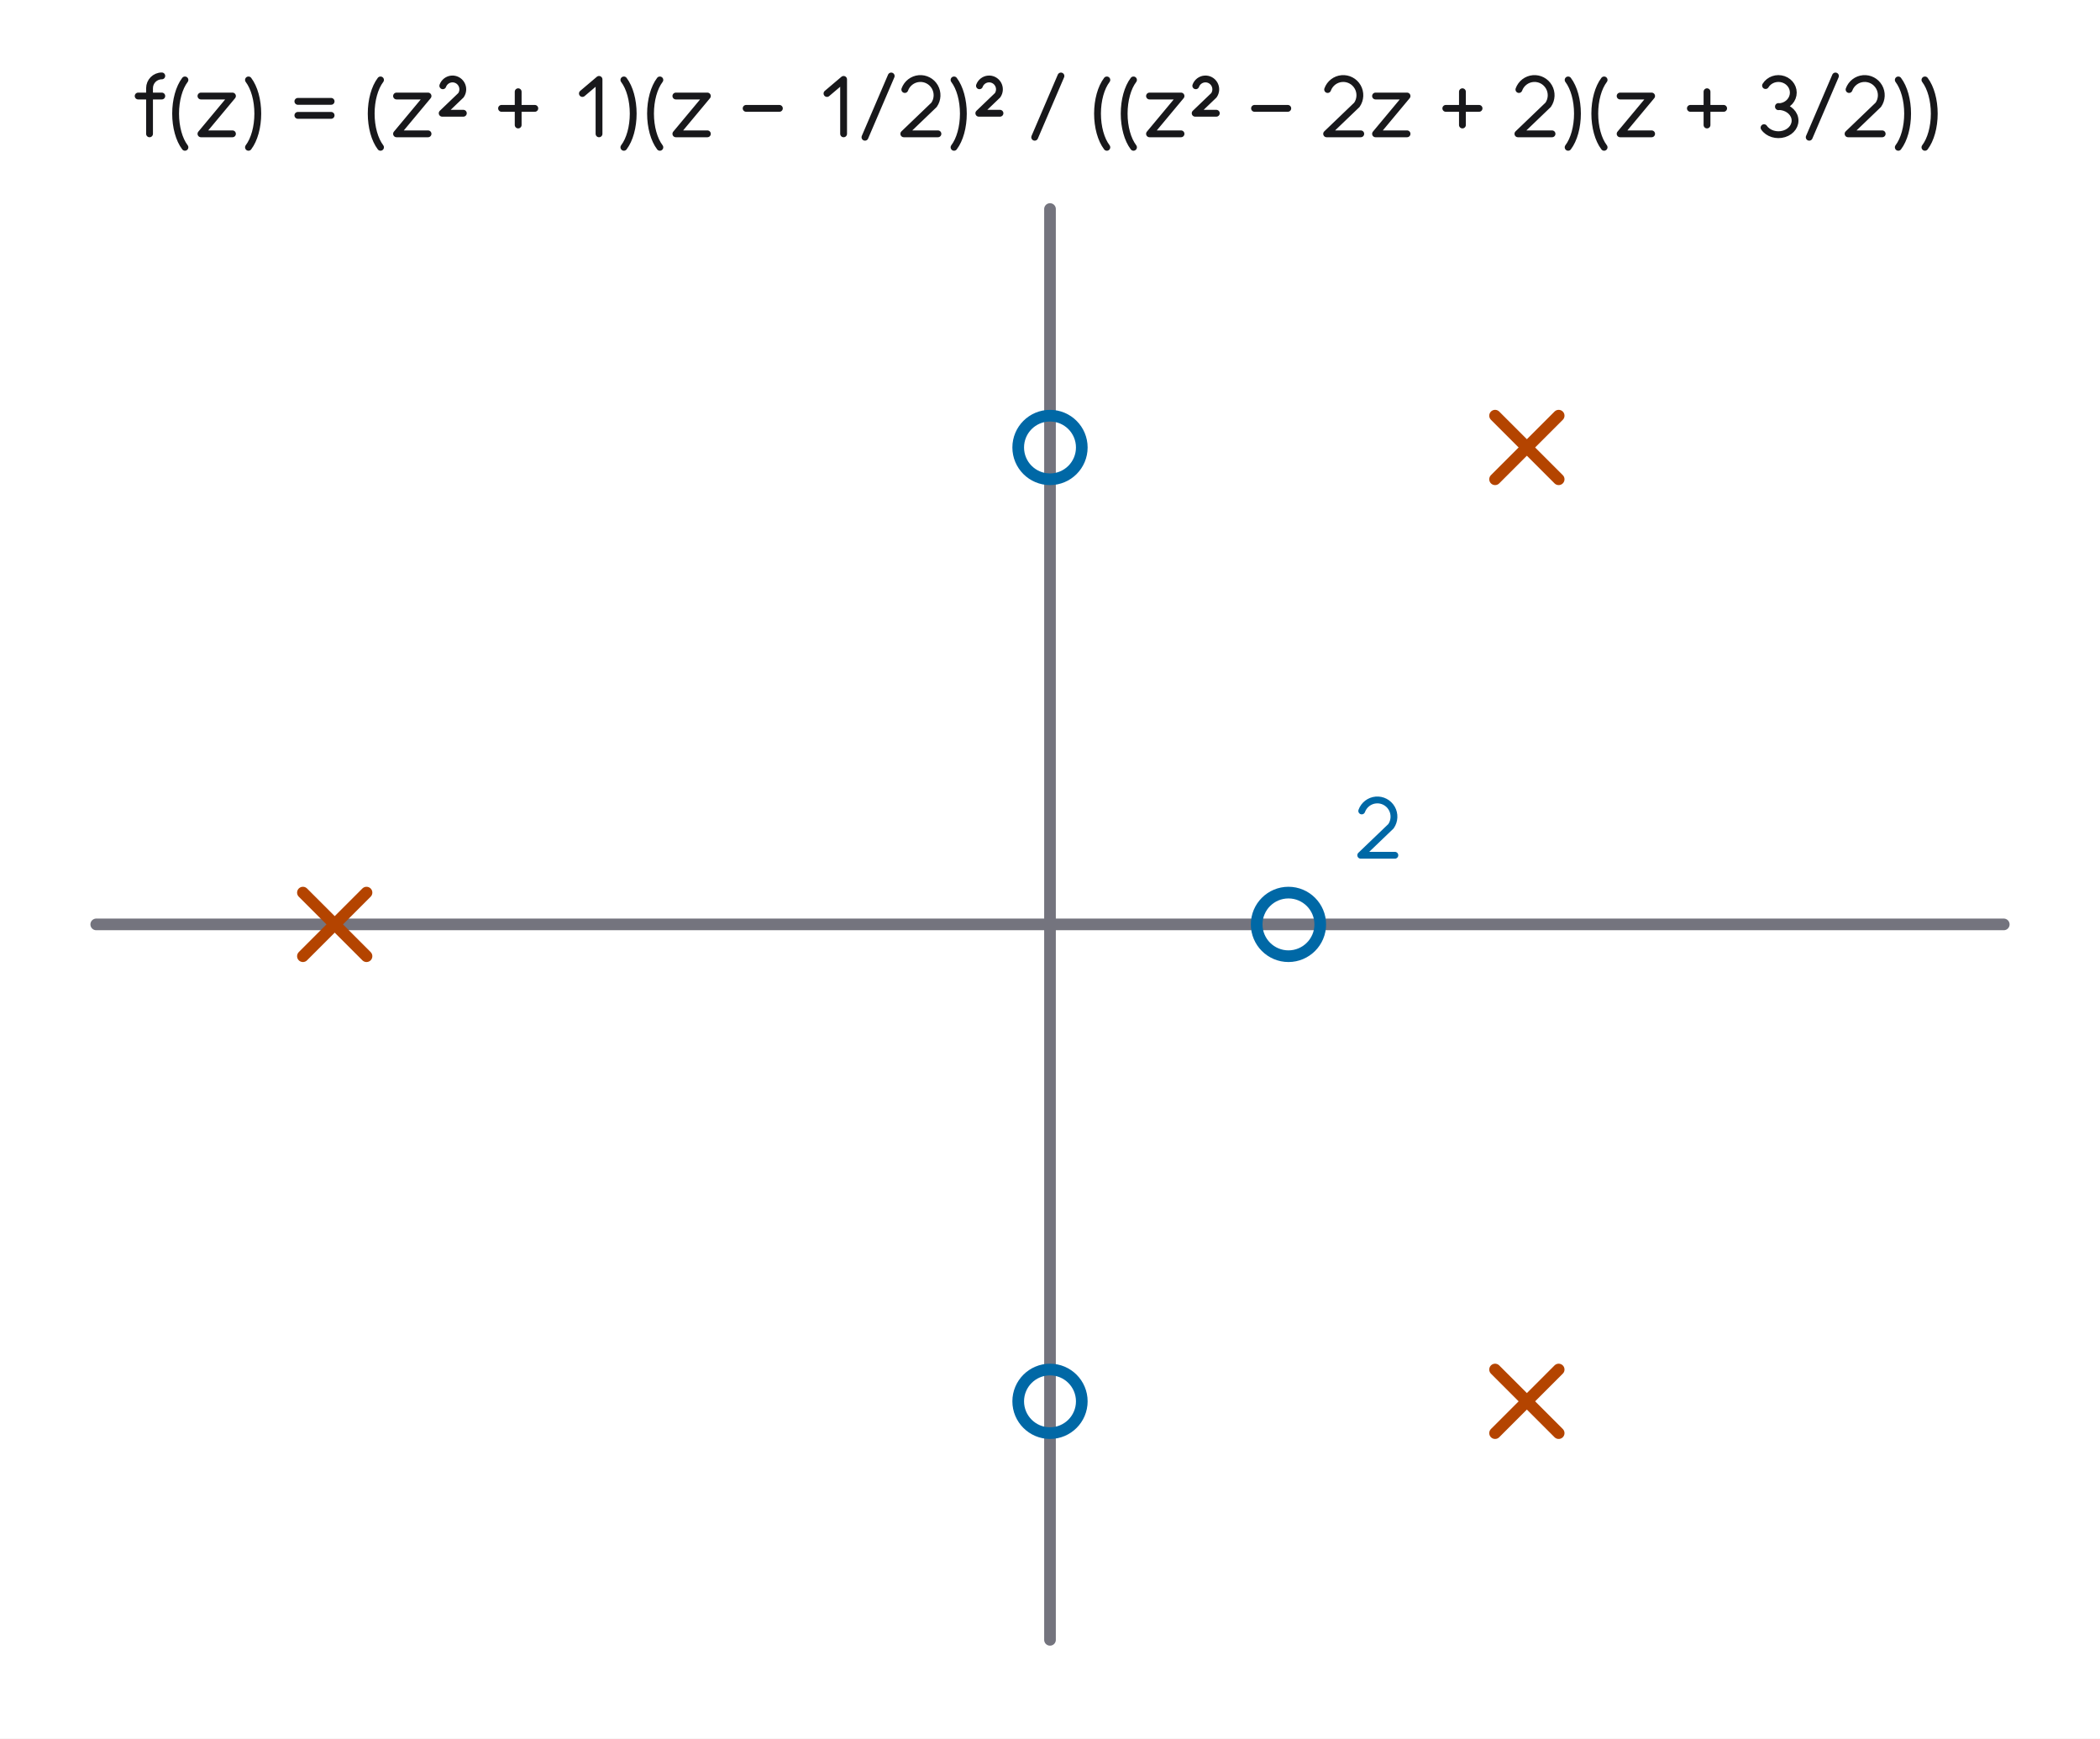
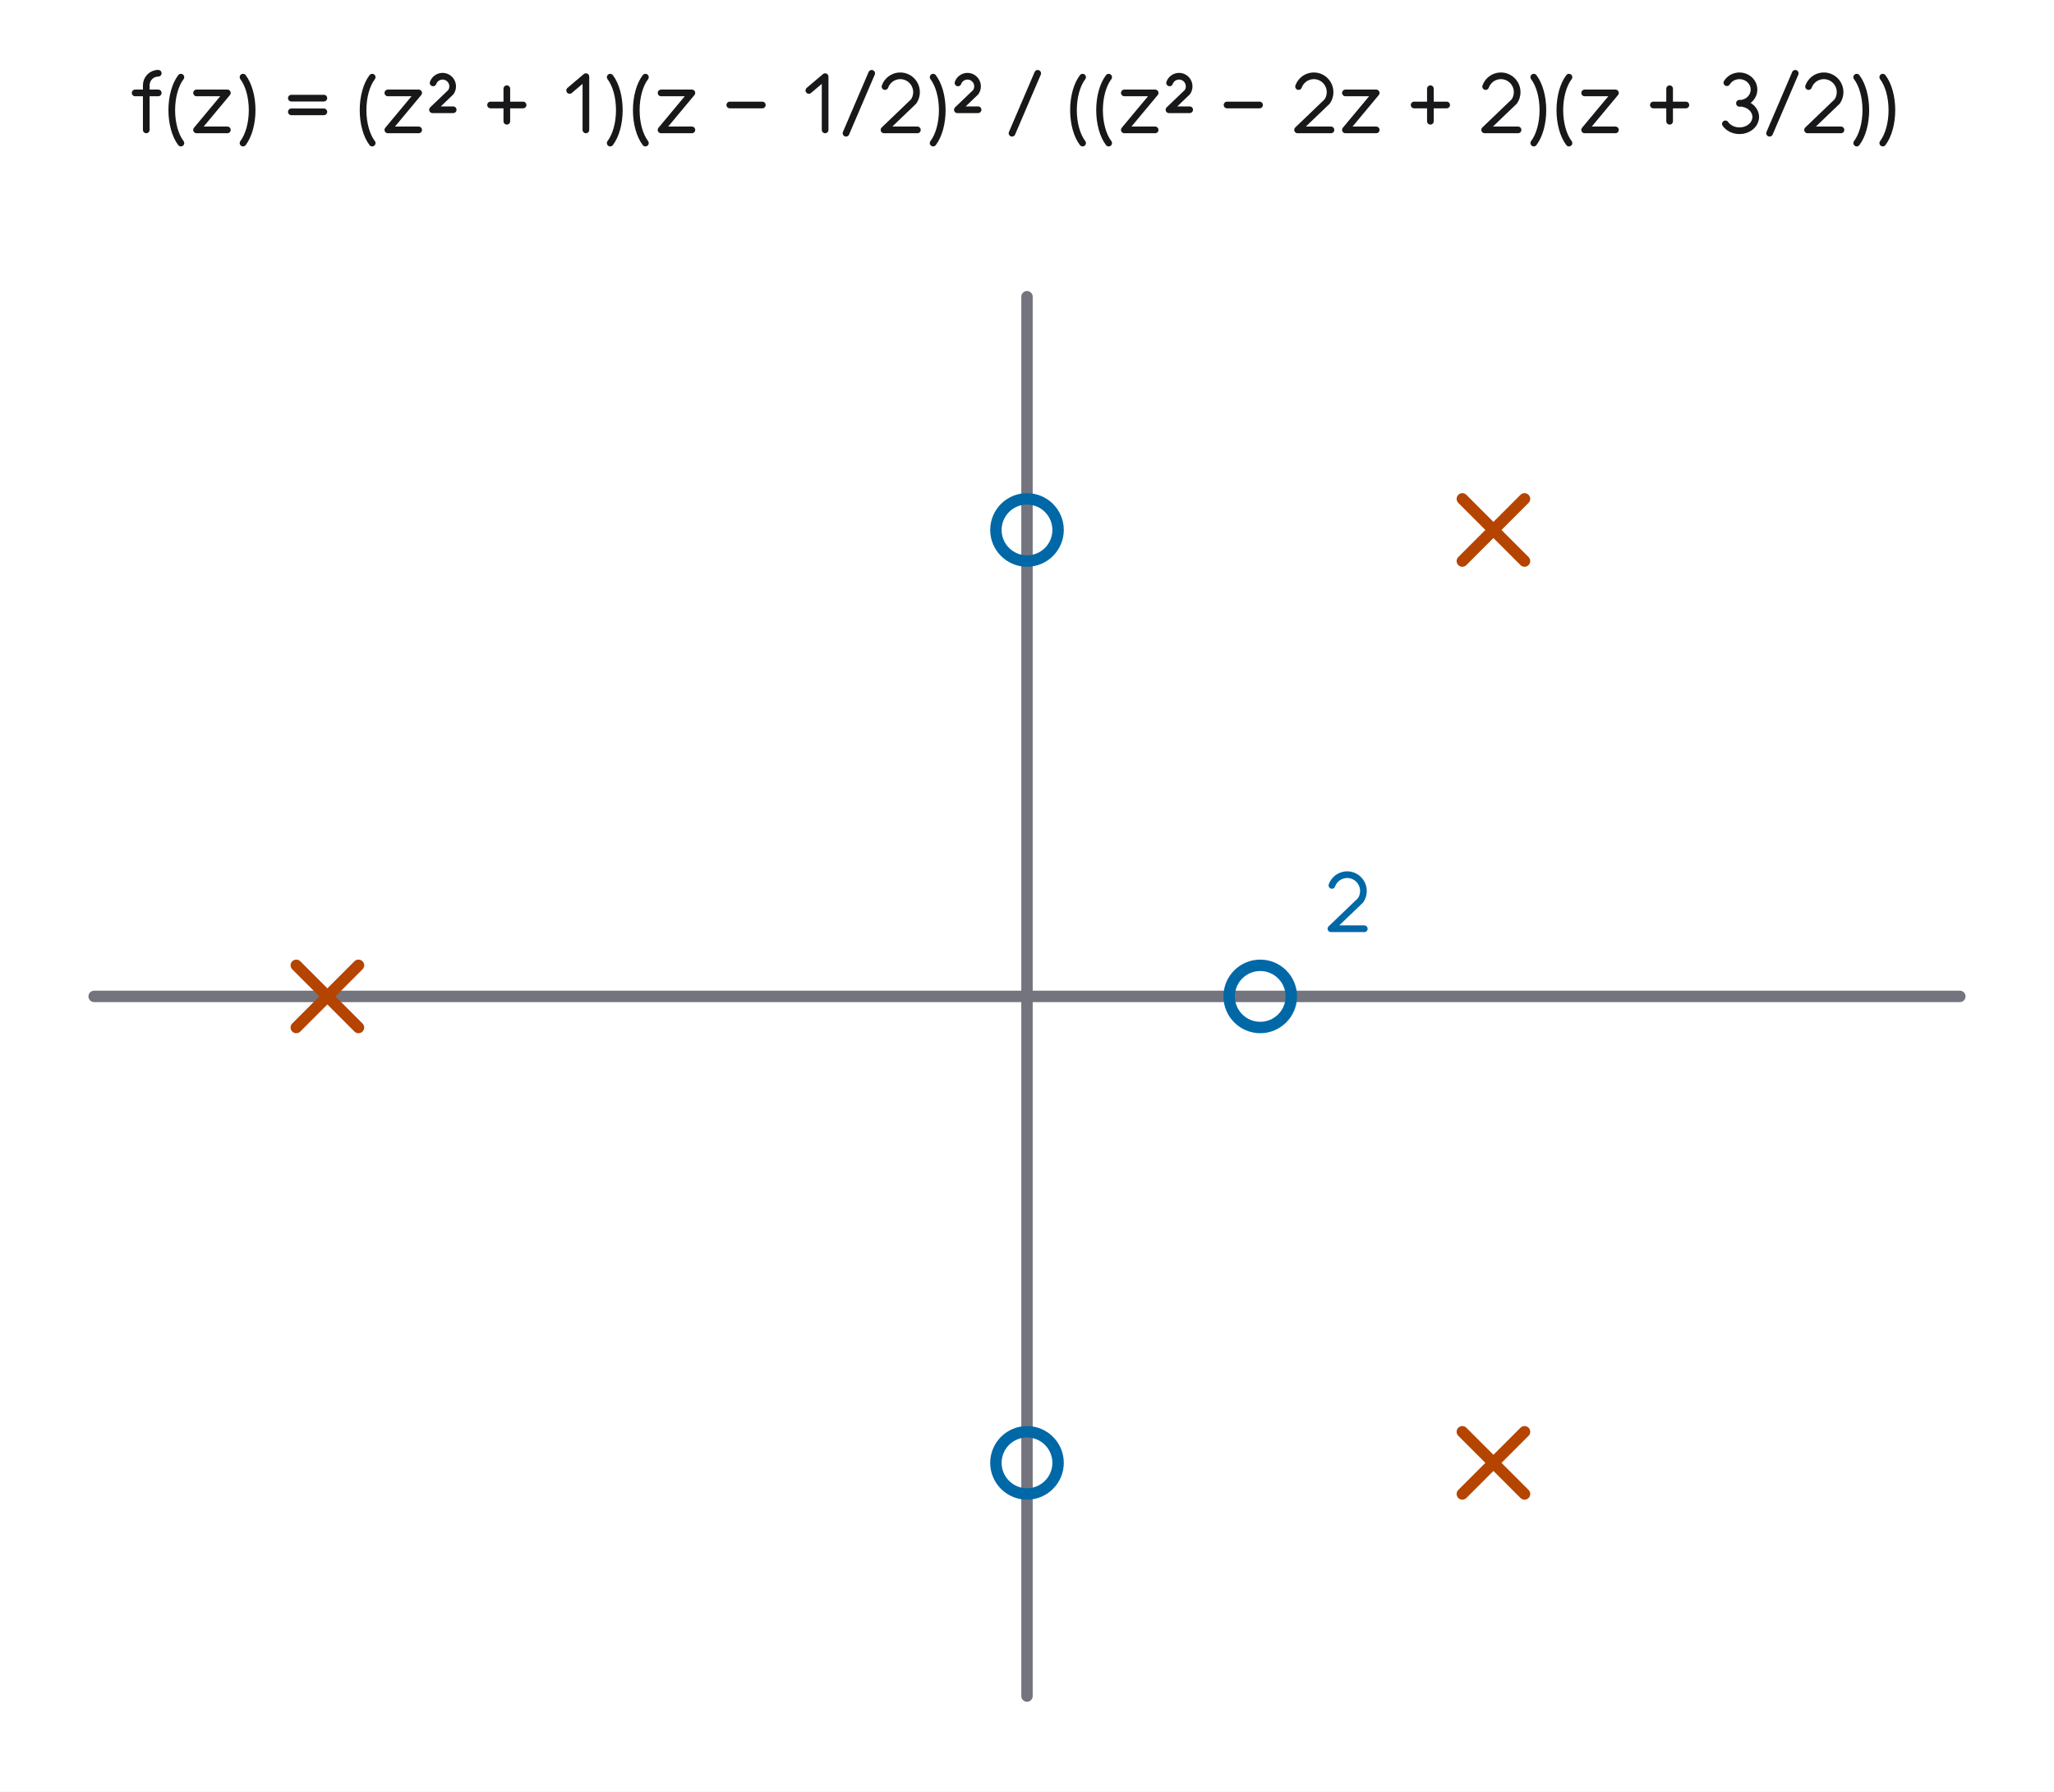
- <svg xmlns="http://www.w3.org/2000/svg" width="360" height="298" viewBox="0 0 360 298">
+ <svg xmlns="http://www.w3.org/2000/svg" width="360" height="314" viewBox="0 0 360 314">
  <g>
-     <path d="M0 0 L360 0 L360 298 L0 298 Z" fill="#ffffff" />
+     <path d="M0 0 L360 0 L360 314 L0 314 Z" fill="#ffffff" />
    <g>
-       <path d="M16.5 158.45 L343.5 158.45" fill="none" stroke="#74747e" stroke-width="2" stroke-linecap="round" stroke-linejoin="round" />
+       <path d="M16.5 174.63 L343.5 174.63" fill="none" stroke="#74747e" stroke-width="2" stroke-linecap="round" stroke-linejoin="round" />
    </g>
    <g>
-       <path d="M180 281.08 L180 35.83" fill="none" stroke="#74747e" stroke-width="2" stroke-linecap="round" stroke-linejoin="round" />
+       <path d="M180 297.25 L180 52" fill="none" stroke="#74747e" stroke-width="2" stroke-linecap="round" stroke-linejoin="round" />
    </g>
-     <path d="M25.635 22.94 L25.635 15.125 C25.635 13.957 26.575 13.01 27.735 13.01 M23.685 16.46 L27.735 16.46 M31.704 13.7 C30.702 15.019 30.105 17.175 30.105 19.475 C30.105 21.775 30.702 23.931 31.704 25.25 M34.449 16.46 L39.849 16.46 L34.449 22.94 L39.849 22.94 M42.594 13.7 C43.596 15.019 44.193 17.175 44.193 19.475 C44.193 21.775 43.596 23.931 42.594 25.25 M51.063 19.775 L56.763 19.775 M51.063 17.375 L56.763 17.375 M65.232 13.7 C64.23 15.019 63.633 17.175 63.633 19.475 C63.633 21.775 64.23 23.931 65.232 25.25 M67.977 16.46 L73.377 16.46 L67.977 22.94 L73.377 22.94 M75.909 14.703 C76.144 14.055 76.732 13.602 77.416 13.541 C78.1 13.481 78.757 13.825 79.1 14.423 C79.443 15.021 79.411 15.764 79.017 16.33 L75.803 19.412 L79.43 19.412 M85.98 18.575 L91.68 18.575 M88.83 21.425 L88.83 15.725 M99.84 16.025 L102.69 13.61 L102.69 22.94 M106.95 13.7 C107.952 15.019 108.549 17.175 108.549 19.475 C108.549 21.775 107.952 23.931 106.95 25.25 M113.118 13.7 C112.116 15.019 111.519 17.175 111.519 19.475 C111.519 21.775 112.116 23.931 113.118 25.25 M115.863 16.46 L121.263 16.46 L115.863 22.94 L121.263 22.94 M127.908 18.575 L133.608 18.575 M141.768 16.025 L144.618 13.61 L144.618 22.94 M148.278 23.525 L152.778 13.025 M155.11 15.345 C155.489 14.299 156.437 13.568 157.54 13.471 C158.643 13.374 159.703 13.928 160.257 14.893 C160.81 15.857 160.758 17.056 160.123 17.968 L154.938 22.94 L160.788 22.94 M163.548 13.7 C164.551 15.019 165.148 17.175 165.148 19.475 C165.148 21.775 164.551 23.931 163.548 25.25 M167.905 14.703 C168.139 14.055 168.727 13.602 169.411 13.541 C170.095 13.481 170.752 13.825 171.095 14.423 C171.439 15.021 171.406 15.764 171.012 16.33 L167.798 19.412 L171.425 19.412 M177.376 23.525 L181.876 13.025 M189.745 13.7 C188.742 15.019 188.146 17.175 188.146 19.475 C188.146 21.775 188.742 23.931 189.745 25.25 M194.314 13.7 C193.311 15.019 192.715 17.175 192.715 19.475 C192.715 21.775 193.311 23.931 194.314 25.25 M197.059 16.46 L202.459 16.46 L197.059 22.94 L202.459 22.94 M204.991 14.703 C205.226 14.055 205.813 13.602 206.497 13.541 C207.181 13.481 207.838 13.825 208.181 14.423 C208.525 15.021 208.493 15.764 208.099 16.33 L204.884 19.412 L208.511 19.412 M215.062 18.575 L220.762 18.575 M227.594 15.345 C227.972 14.299 228.92 13.568 230.023 13.471 C231.127 13.374 232.186 13.928 232.74 14.893 C233.294 15.857 233.242 17.056 232.606 17.968 L227.422 22.94 L233.272 22.94 M235.807 16.46 L241.207 16.46 L235.807 22.94 L241.207 22.94 M247.852 18.575 L253.552 18.575 M250.702 21.425 L250.702 15.725 M260.384 15.345 C260.762 14.299 261.71 13.568 262.813 13.471 C263.917 13.374 264.976 13.928 265.53 14.893 C266.084 15.857 266.032 17.056 265.396 17.968 L260.212 22.94 L266.062 22.94 M268.822 13.7 C269.824 15.019 270.421 17.175 270.421 19.475 C270.421 21.775 269.824 23.931 268.822 25.25 M274.99 13.7 C273.988 15.019 273.391 17.175 273.391 19.475 C273.391 21.775 273.988 23.931 274.99 25.25 M277.735 16.46 L283.135 16.46 L277.735 22.94 L283.135 22.94 M289.78 18.575 L295.48 18.575 M292.63 21.425 L292.63 15.725 M302.665 14.668 C303.284 13.653 304.583 13.205 305.746 13.606 C306.909 14.006 307.6 15.14 307.385 16.294 C307.17 17.449 306.111 18.29 304.874 18.29 L304.874 18.26 C306.257 18.26 307.44 19.101 307.681 20.256 C307.921 21.41 307.148 22.544 305.849 22.944 C304.549 23.345 303.097 22.897 302.406 21.883 M310.15 23.525 L314.65 13.025 M316.982 15.345 C317.361 14.299 318.308 13.568 319.411 13.471 C320.515 13.374 321.574 13.928 322.128 14.893 C322.682 15.857 322.63 17.056 321.994 17.968 L316.81 22.94 L322.66 22.94 M325.42 13.7 C326.422 15.019 327.019 17.175 327.019 19.475 C327.019 21.775 326.422 23.931 325.42 25.25 M329.989 13.7 C330.991 15.019 331.588 17.175 331.588 19.475 C331.588 21.775 330.991 23.931 329.989 25.25" fill="none" stroke="#18181b" stroke-width="1.17" stroke-linecap="round" stroke-linejoin="round" />
+     <path d="M25.635 22.765 L25.635 14.95 C25.635 13.782 26.575 12.835 27.735 12.835 M23.685 16.285 L27.735 16.285 M31.704 13.525 C30.702 14.844 30.105 17 30.105 19.3 C30.105 21.6 30.702 23.756 31.704 25.075 M34.449 16.285 L39.849 16.285 L34.449 22.765 L39.849 22.765 M42.594 13.525 C43.596 14.844 44.193 17 44.193 19.3 C44.193 21.6 43.596 23.756 42.594 25.075 M51.063 19.6 L56.763 19.6 M51.063 17.2 L56.763 17.2 M65.232 13.525 C64.23 14.844 63.633 17 63.633 19.3 C63.633 21.6 64.23 23.756 65.232 25.075 M67.977 16.285 L73.377 16.285 L67.977 22.765 L73.377 22.765 M75.909 14.528 C76.144 13.88 76.732 13.427 77.416 13.366 C78.1 13.306 78.757 13.65 79.1 14.248 C79.443 14.846 79.411 15.589 79.017 16.155 L75.803 19.237 L79.43 19.237 M85.98 18.4 L91.68 18.4 M88.83 21.25 L88.83 15.55 M99.84 15.85 L102.69 13.435 L102.69 22.765 M106.95 13.525 C107.952 14.844 108.549 17 108.549 19.3 C108.549 21.6 107.952 23.756 106.95 25.075 M113.118 13.525 C112.116 14.844 111.519 17 111.519 19.3 C111.519 21.6 112.116 23.756 113.118 25.075 M115.863 16.285 L121.263 16.285 L115.863 22.765 L121.263 22.765 M127.908 18.4 L133.608 18.4 M141.768 15.85 L144.618 13.435 L144.618 22.765 M148.278 23.35 L152.778 12.85 M155.11 15.17 C155.489 14.124 156.437 13.393 157.54 13.296 C158.643 13.199 159.703 13.753 160.257 14.718 C160.81 15.682 160.758 16.881 160.123 17.793 L154.938 22.765 L160.788 22.765 M163.548 13.525 C164.551 14.844 165.148 17 165.148 19.3 C165.148 21.6 164.551 23.756 163.548 25.075 M167.905 14.528 C168.139 13.88 168.727 13.427 169.411 13.366 C170.095 13.306 170.752 13.65 171.095 14.248 C171.439 14.846 171.406 15.589 171.012 16.155 L167.798 19.237 L171.425 19.237 M177.376 23.35 L181.876 12.85 M189.745 13.525 C188.742 14.844 188.146 17 188.146 19.3 C188.146 21.6 188.742 23.756 189.745 25.075 M194.314 13.525 C193.311 14.844 192.715 17 192.715 19.3 C192.715 21.6 193.311 23.756 194.314 25.075 M197.059 16.285 L202.459 16.285 L197.059 22.765 L202.459 22.765 M204.991 14.528 C205.226 13.88 205.813 13.427 206.497 13.366 C207.181 13.306 207.838 13.65 208.181 14.248 C208.525 14.846 208.493 15.589 208.099 16.155 L204.884 19.237 L208.511 19.237 M215.062 18.4 L220.762 18.4 M227.594 15.17 C227.972 14.124 228.92 13.393 230.023 13.296 C231.127 13.199 232.186 13.753 232.74 14.718 C233.294 15.682 233.242 16.881 232.606 17.793 L227.422 22.765 L233.272 22.765 M235.807 16.285 L241.207 16.285 L235.807 22.765 L241.207 22.765 M247.852 18.4 L253.552 18.4 M250.702 21.25 L250.702 15.55 M260.384 15.17 C260.762 14.124 261.71 13.393 262.813 13.296 C263.917 13.199 264.976 13.753 265.53 14.718 C266.084 15.682 266.032 16.881 265.396 17.793 L260.212 22.765 L266.062 22.765 M268.822 13.525 C269.824 14.844 270.421 17 270.421 19.3 C270.421 21.6 269.824 23.756 268.822 25.075 M274.99 13.525 C273.988 14.844 273.391 17 273.391 19.3 C273.391 21.6 273.988 23.756 274.99 25.075 M277.735 16.285 L283.135 16.285 L277.735 22.765 L283.135 22.765 M289.78 18.4 L295.48 18.4 M292.63 21.25 L292.63 15.55 M302.665 14.493 C303.284 13.478 304.583 13.03 305.746 13.431 C306.909 13.831 307.6 14.965 307.385 16.119 C307.17 17.274 306.111 18.115 304.874 18.115 L304.874 18.085 C306.257 18.085 307.44 18.926 307.681 20.081 C307.921 21.235 307.148 22.369 305.849 22.769 C304.549 23.17 303.097 22.722 302.406 21.708 M310.15 23.35 L314.65 12.85 M316.982 15.17 C317.361 14.124 318.308 13.393 319.411 13.296 C320.515 13.199 321.574 13.753 322.128 14.718 C322.682 15.682 322.63 16.881 321.994 17.793 L316.81 22.765 L322.66 22.765 M325.42 13.525 C326.422 14.844 327.019 17 327.019 19.3 C327.019 21.6 326.422 23.756 325.42 25.075 M329.989 13.525 C330.991 14.844 331.588 17 331.588 19.3 C331.588 21.6 330.991 23.756 329.989 25.075" fill="none" stroke="#18181b" stroke-width="1.17" stroke-linecap="round" stroke-linejoin="round" />
    <g>
-       <path d="M185.45 76.7 C185.45 79.71 183.01 82.15 180 82.15 C176.99 82.15 174.55 79.71 174.55 76.7 C174.55 73.69 176.99 71.25 180 71.25 C183.01 71.25 185.45 73.69 185.45 76.7 Z" fill="none" stroke="#0068a6" stroke-width="2" stroke-linecap="round" stroke-linejoin="round" />
+       <path d="M185.45 92.88 C185.45 95.88 183.01 98.33 180 98.33 C176.99 98.33 174.55 95.88 174.55 92.88 C174.55 89.87 176.99 87.43 180 87.43 C183.01 87.43 185.45 89.87 185.45 92.88 Z" fill="none" stroke="#0068a6" stroke-width="2" stroke-linecap="round" stroke-linejoin="round" />
    </g>
    <g>
-       <path d="M185.45 240.2 C185.45 243.21 183.01 245.65 180 245.65 C176.99 245.65 174.55 243.21 174.55 240.2 C174.55 237.19 176.99 234.75 180 234.75 C183.01 234.75 185.45 237.19 185.45 240.2 Z" fill="none" stroke="#0068a6" stroke-width="2" stroke-linecap="round" stroke-linejoin="round" />
+       <path d="M185.45 256.38 C185.45 259.38 183.01 261.83 180 261.83 C176.99 261.83 174.55 259.38 174.55 256.38 C174.55 253.37 176.99 250.93 180 250.93 C183.01 250.93 185.45 253.37 185.45 256.38 Z" fill="none" stroke="#0068a6" stroke-width="2" stroke-linecap="round" stroke-linejoin="round" />
    </g>
    <g>
-       <path d="M226.33 158.45 C226.33 161.46 223.88 163.9 220.88 163.9 C217.87 163.9 215.43 161.46 215.43 158.45 C215.43 155.44 217.87 153 220.88 153 C223.88 153 226.33 155.44 226.33 158.45 Z" fill="none" stroke="#0068a6" stroke-width="2" stroke-linecap="round" stroke-linejoin="round" />
+       <path d="M226.33 174.63 C226.33 177.63 223.88 180.08 220.88 180.08 C217.87 180.08 215.43 177.63 215.43 174.63 C215.43 171.62 217.87 169.18 220.88 169.18 C223.88 169.18 226.33 171.62 226.33 174.63 Z" fill="none" stroke="#0068a6" stroke-width="2" stroke-linecap="round" stroke-linejoin="round" />
    </g>
    <g>
-       <path d="M256.3 82.15 L267.2 71.25" fill="none" stroke="#b44400" stroke-width="2" stroke-linecap="round" stroke-linejoin="round" />
+       <path d="M256.3 98.33 L267.2 87.43" fill="none" stroke="#b44400" stroke-width="2" stroke-linecap="round" stroke-linejoin="round" />
    </g>
    <g>
-       <path d="M256.3 71.25 L267.2 82.15" fill="none" stroke="#b44400" stroke-width="2" stroke-linecap="round" stroke-linejoin="round" />
+       <path d="M256.3 87.43 L267.2 98.33" fill="none" stroke="#b44400" stroke-width="2" stroke-linecap="round" stroke-linejoin="round" />
    </g>
    <g>
-       <path d="M256.3 245.65 L267.2 234.75" fill="none" stroke="#b44400" stroke-width="2" stroke-linecap="round" stroke-linejoin="round" />
+       <path d="M256.3 261.83 L267.2 250.93" fill="none" stroke="#b44400" stroke-width="2" stroke-linecap="round" stroke-linejoin="round" />
    </g>
    <g>
-       <path d="M256.3 234.75 L267.2 245.65" fill="none" stroke="#b44400" stroke-width="2" stroke-linecap="round" stroke-linejoin="round" />
+       <path d="M256.3 250.93 L267.2 261.83" fill="none" stroke="#b44400" stroke-width="2" stroke-linecap="round" stroke-linejoin="round" />
    </g>
    <g>
-       <path d="M51.93 163.9 L62.83 153" fill="none" stroke="#b44400" stroke-width="2" stroke-linecap="round" stroke-linejoin="round" />
+       <path d="M51.93 180.08 L62.83 169.18" fill="none" stroke="#b44400" stroke-width="2" stroke-linecap="round" stroke-linejoin="round" />
    </g>
    <g>
-       <path d="M51.93 153 L62.83 163.9" fill="none" stroke="#b44400" stroke-width="2" stroke-linecap="round" stroke-linejoin="round" />
+       <path d="M51.93 169.18 L62.83 180.08" fill="none" stroke="#b44400" stroke-width="2" stroke-linecap="round" stroke-linejoin="round" />
    </g>
    <g>
-       <path d="M233.44 139.002 C233.818 137.956 234.766 137.225 235.869 137.128 C236.973 137.031 238.032 137.586 238.586 138.55 C239.14 139.514 239.088 140.714 238.452 141.626 L233.268 146.597 L239.118 146.597" fill="none" stroke="#0068a6" stroke-width="1.17" stroke-linecap="round" stroke-linejoin="round" />
+       <path d="M233.44 155.177 C233.818 154.131 234.766 153.4 235.869 153.303 C236.973 153.206 238.032 153.761 238.586 154.725 C239.14 155.689 239.088 156.889 238.452 157.801 L233.268 162.772 L239.118 162.772" fill="none" stroke="#0068a6" stroke-width="1.17" stroke-linecap="round" stroke-linejoin="round" />
    </g>
  </g>
</svg>
